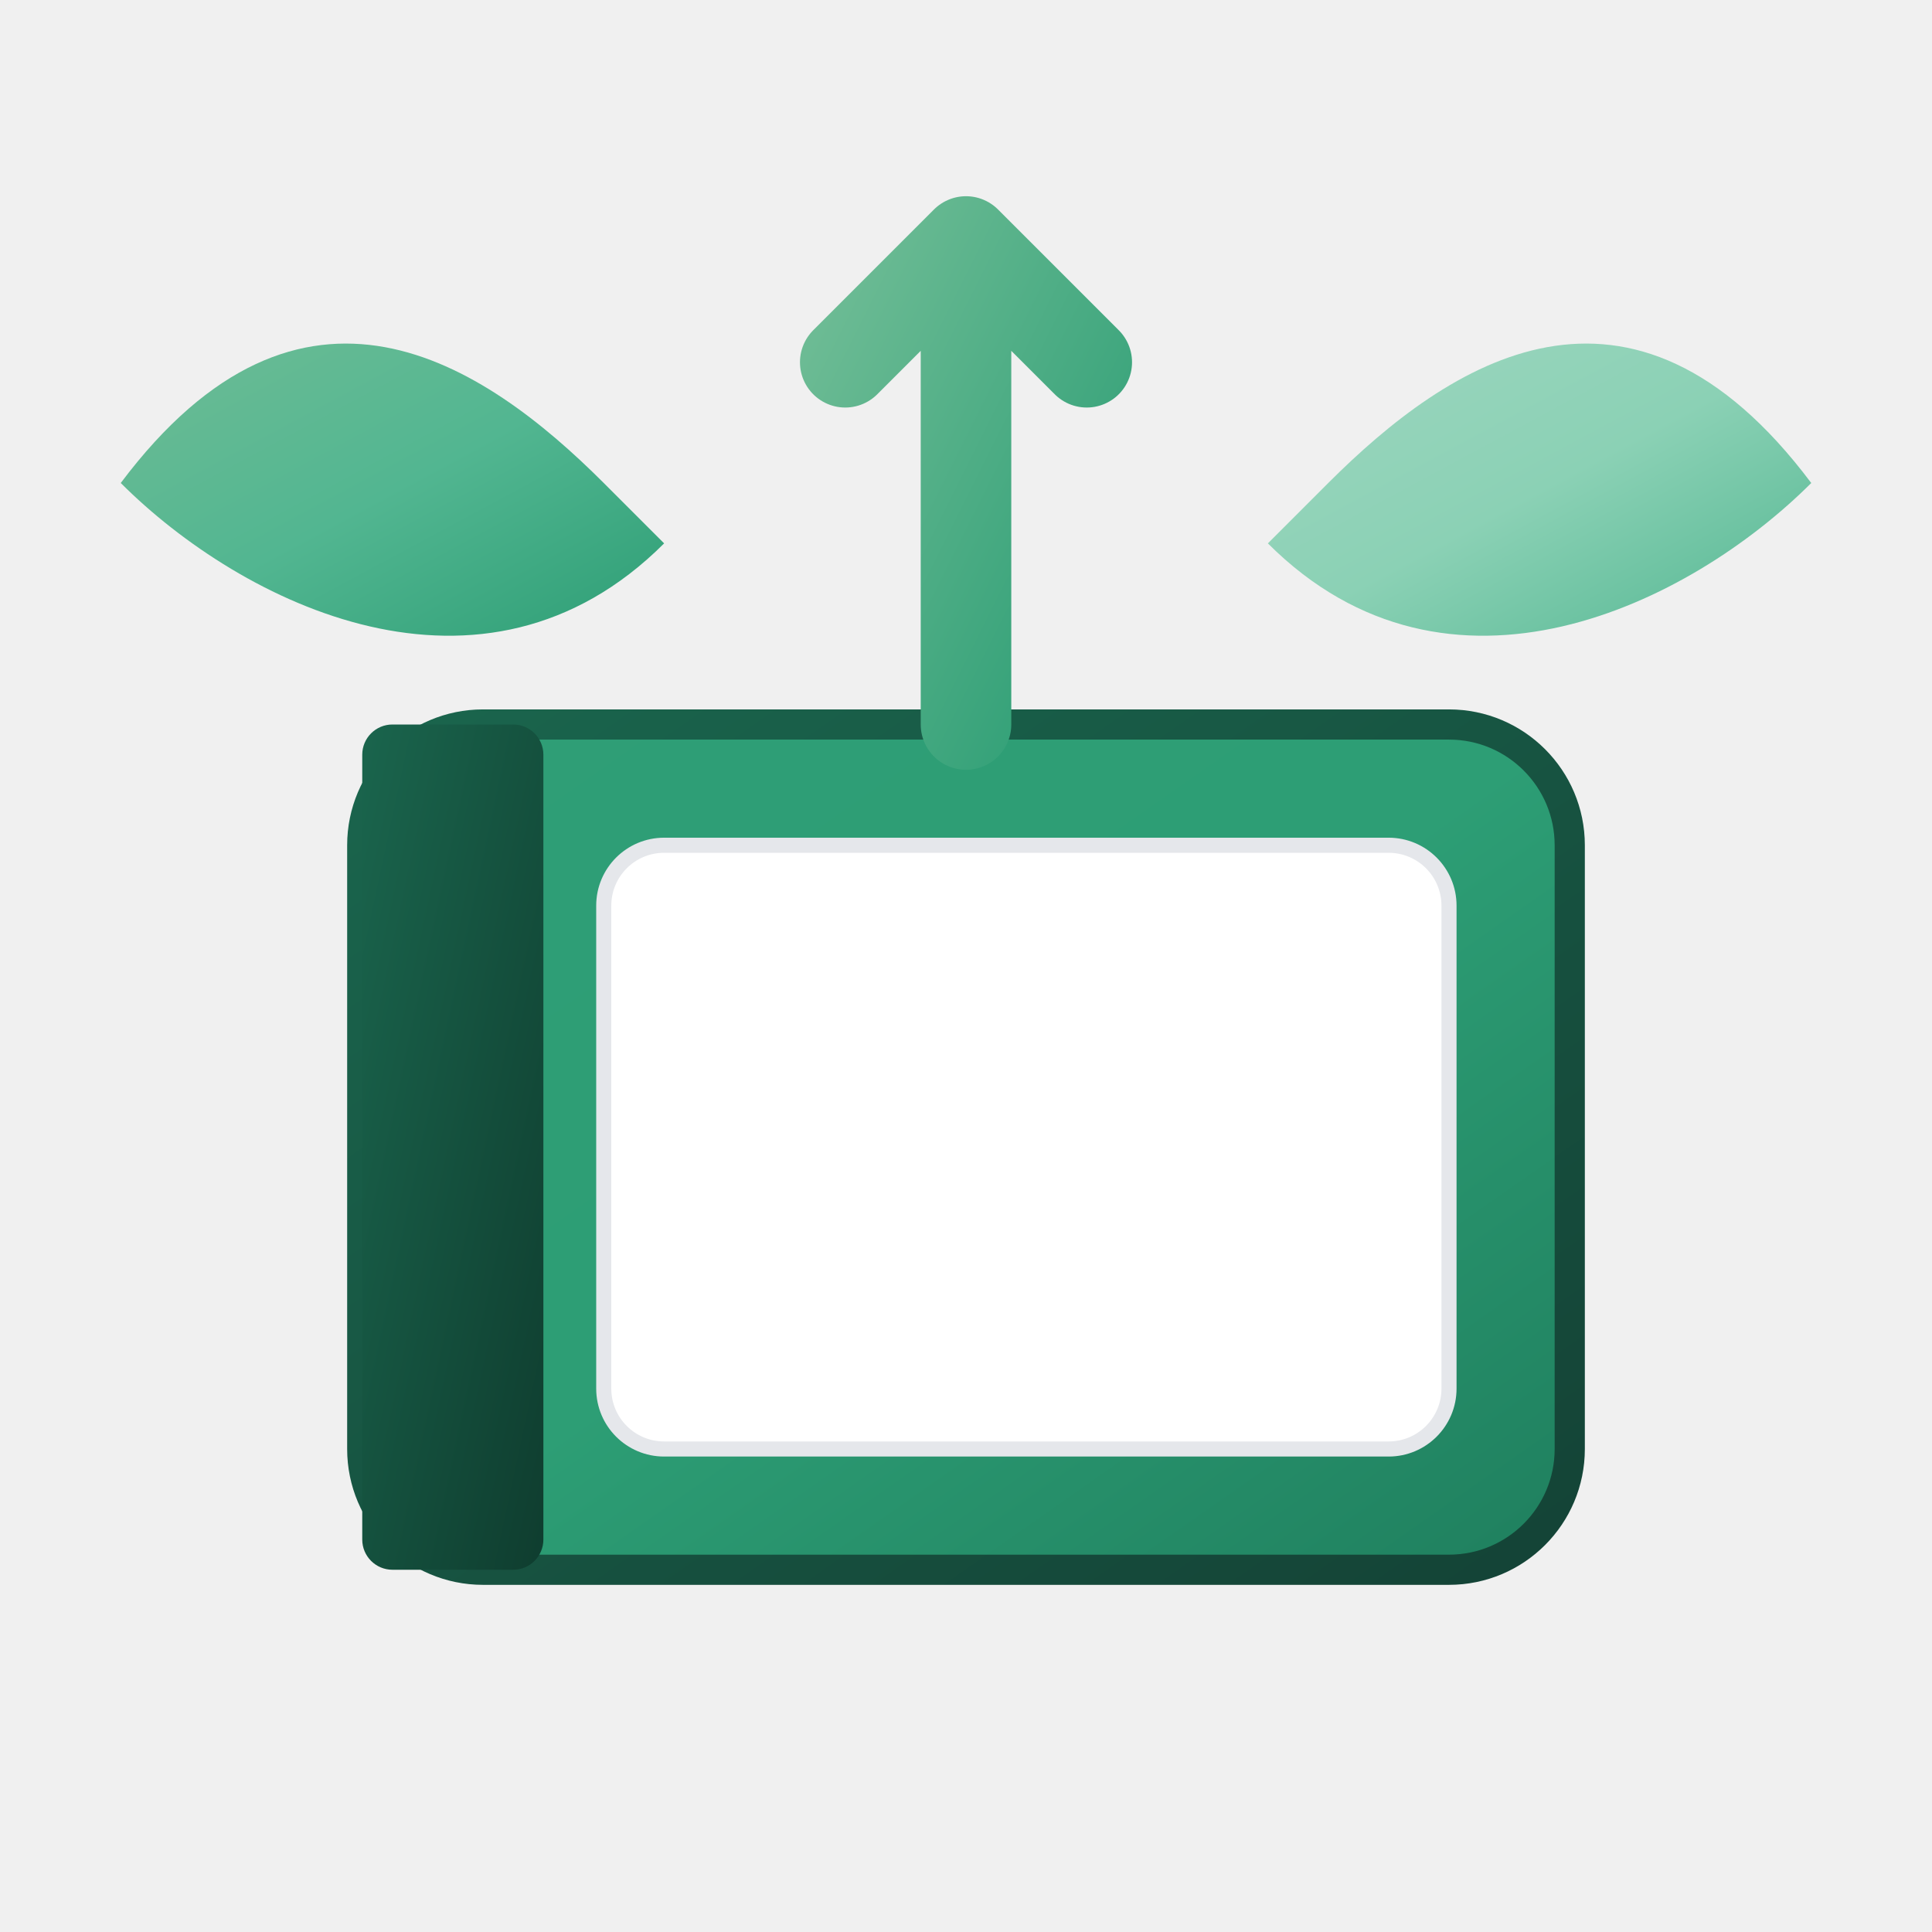
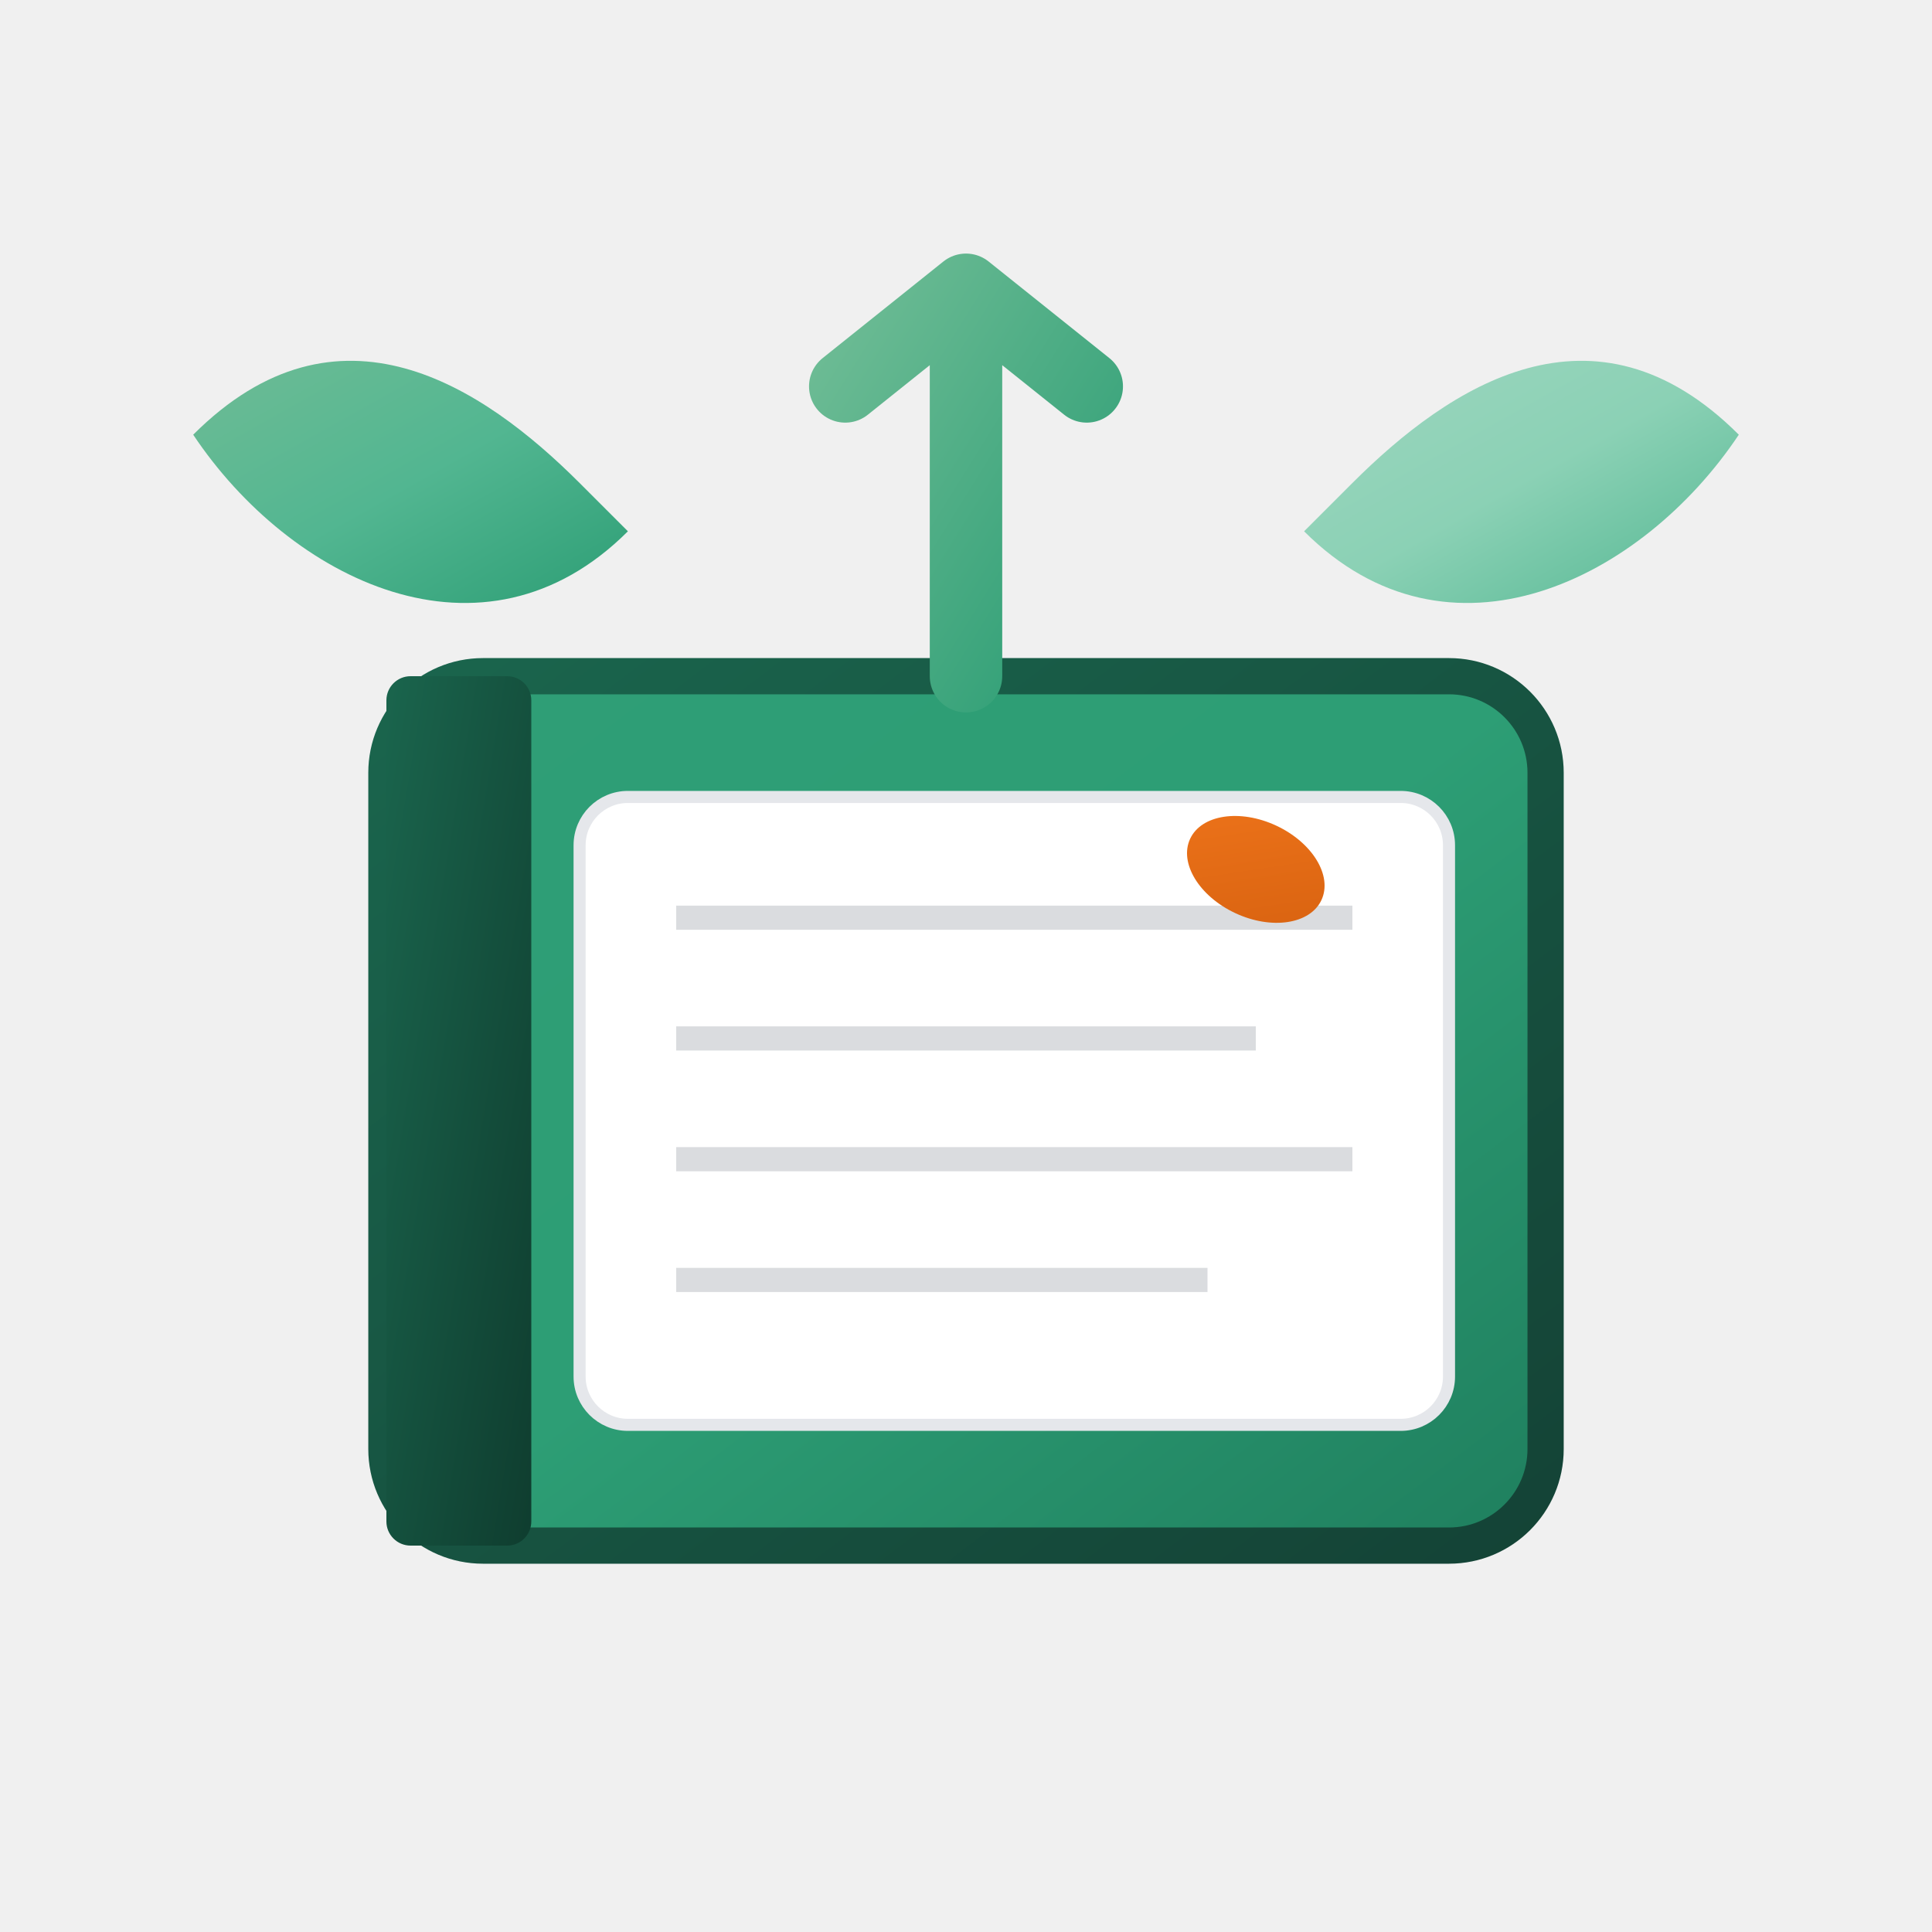
- <svg xmlns="http://www.w3.org/2000/svg" viewBox="0 0 32 32" width="32" height="32">
-   <rect x="6" y="12" width="20" height="14" rx="2" fill="url(#bookGradient)" stroke="url(#bookStroke)" stroke-width="0.5" />
-   <rect x="6" y="12" width="3" height="14" rx="0.5" fill="url(#spineGradient)" />
-   <rect x="10" y="14" width="14" height="10" rx="1" fill="#ffffff" stroke="#e5e7eb" stroke-width="0.25" />
-   <path d="M10 8 C8 6, 5 4, 2 8 C4 10, 8 12, 11 9 C10.5 8.5, 10.25 8.25, 10 8 Z" fill="url(#leafGradient1)" />
-   <path d="M22 8 C24 6, 27 4, 30 8 C28 10, 24 12, 21 9 C21.5 8.5, 21.75 8.25, 22 8 Z" fill="url(#leafGradient2)" />
-   <path d="M16 12 L16 4 M14 6 L16 4 L18 6" stroke="url(#stemGradient)" stroke-width="1.5" stroke-linecap="round" stroke-linejoin="round" fill="none" />
+ <svg xmlns="http://www.w3.org/2000/svg" viewBox="0 0 80 80" width="80" height="80">
+   <rect x="16" y="28" width="48" height="36" rx="4" fill="url(#bookGradient)" stroke="url(#bookStroke)" stroke-width="1.5" />
+   <rect x="16" y="28" width="6" height="36" rx="1" fill="url(#spineGradient)" />
+   <rect x="24" y="33" width="36" height="26" rx="2" fill="#ffffff" stroke="#e5e7eb" stroke-width="0.5" />
+   <path d="M24 20 C20 16, 14 12, 8 18 C12 24, 20 28, 26 22 C25 21, 24.5 20.5, 24 20 Z" fill="url(#leafGradient1)" />
+   <path d="M56 20 C60 16, 66 12, 72 18 C68 24, 60 28, 54 22 C55 21, 55.5 20.5, 56 20 Z" fill="url(#leafGradient2)" />
+   <path d="M40 28 L40 12 M35 16 L40 12 L45 16" stroke="url(#stemGradient)" stroke-width="3" stroke-linecap="round" stroke-linejoin="round" fill="none" />
+   <g opacity="0.25">
+     <line x1="28" y1="38" x2="56" y2="38" stroke="#6b7280" stroke-width="1" />
+     <line x1="28" y1="43" x2="52" y2="43" stroke="#6b7280" stroke-width="1" />
+     <line x1="28" y1="48" x2="56" y2="48" stroke="#6b7280" stroke-width="1" />
+     <line x1="28" y1="53" x2="50" y2="53" stroke="#6b7280" stroke-width="1" />
+   </g>
+   <ellipse cx="52" cy="36" rx="3" ry="2" fill="url(#accentGradient)" transform="rotate(25 52 36)" />
  <defs>
    <linearGradient id="bookGradient" x1="0%" y1="0%" x2="100%" y2="100%">
      <stop offset="0%" stop-color="#2f9e76" />
      <stop offset="50%" stop-color="#2d9e75" />
      <stop offset="100%" stop-color="#1f7f5e" />
    </linearGradient>
    <linearGradient id="bookStroke" x1="0%" y1="0%" x2="100%" y2="100%">
      <stop offset="0%" stop-color="#1a654d" />
      <stop offset="100%" stop-color="#144336" />
    </linearGradient>
    <linearGradient id="spineGradient" x1="0%" y1="0%" x2="100%" y2="100%">
      <stop offset="0%" stop-color="#1a654d" />
      <stop offset="100%" stop-color="#0f3d2f" />
    </linearGradient>
    <linearGradient id="leafGradient1" x1="0%" y1="0%" x2="100%" y2="100%">
      <stop offset="0%" stop-color="#6ebc95" />
      <stop offset="50%" stop-color="#52b691" />
      <stop offset="100%" stop-color="#2d9e75" />
    </linearGradient>
    <linearGradient id="leafGradient2" x1="0%" y1="0%" x2="100%" y2="100%">
      <stop offset="0%" stop-color="#9dd6bf" />
      <stop offset="50%" stop-color="#8bd1b5" />
      <stop offset="100%" stop-color="#52b691" />
    </linearGradient>
    <linearGradient id="stemGradient" x1="0%" y1="0%" x2="100%" y2="100%">
      <stop offset="0%" stop-color="#6ebc95" />
      <stop offset="100%" stop-color="#2d9e75" />
    </linearGradient>
+     <linearGradient id="accentGradient" x1="0%" y1="0%" x2="100%" y2="100%">
+       <stop offset="0%" stop-color="#ed731a" />
+       <stop offset="100%" stop-color="#d86210" />
+     </linearGradient>
  </defs>
</svg>
